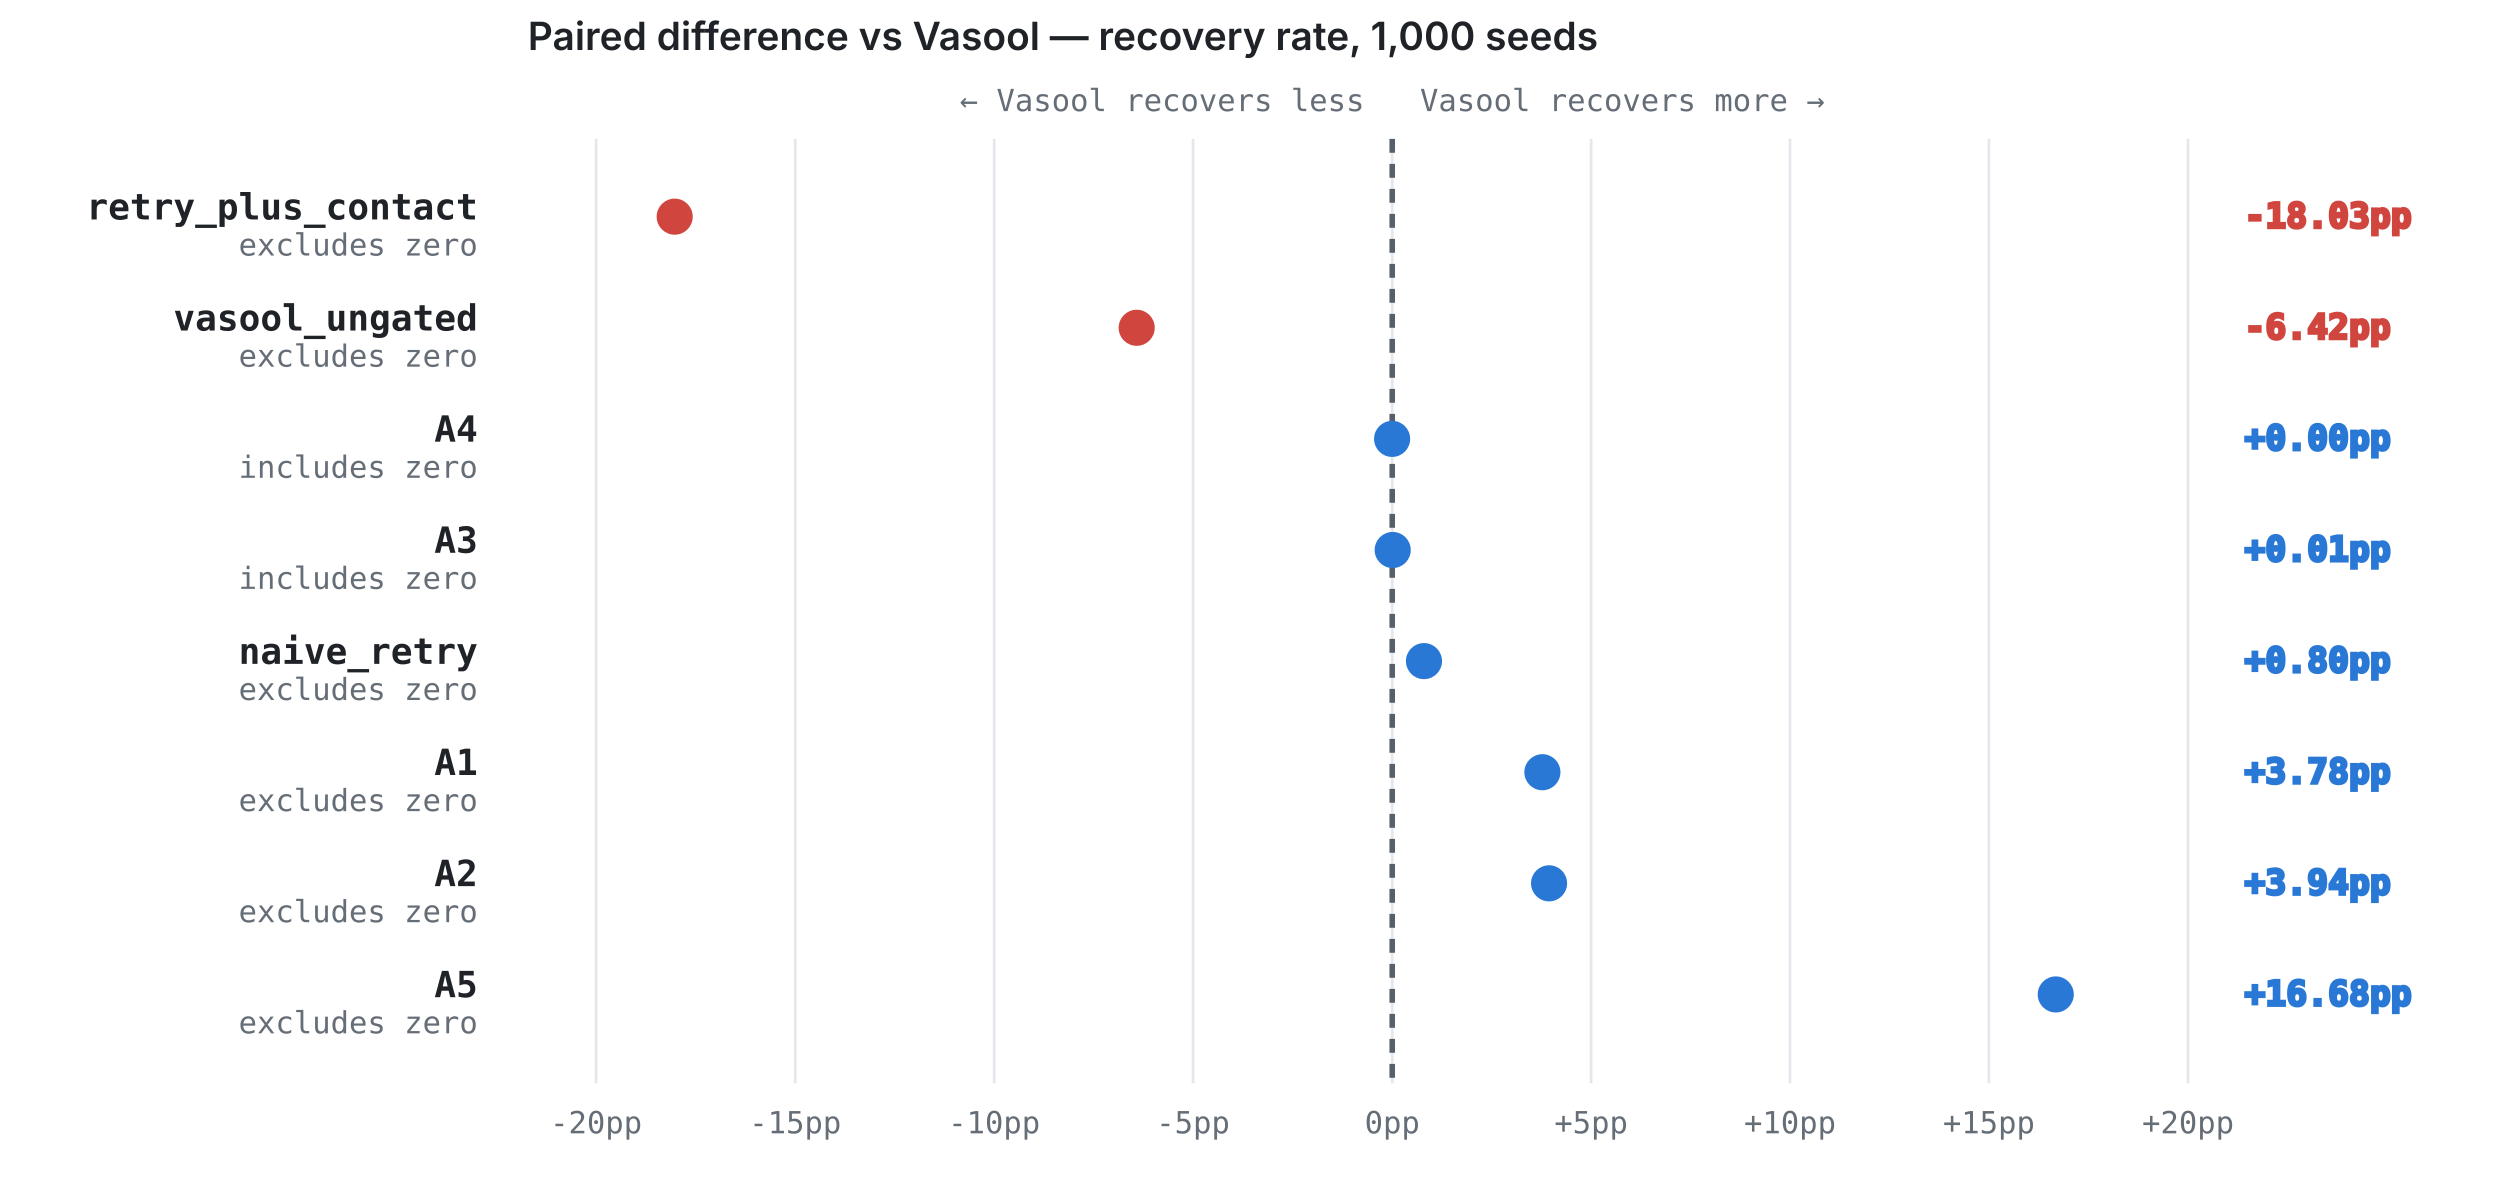
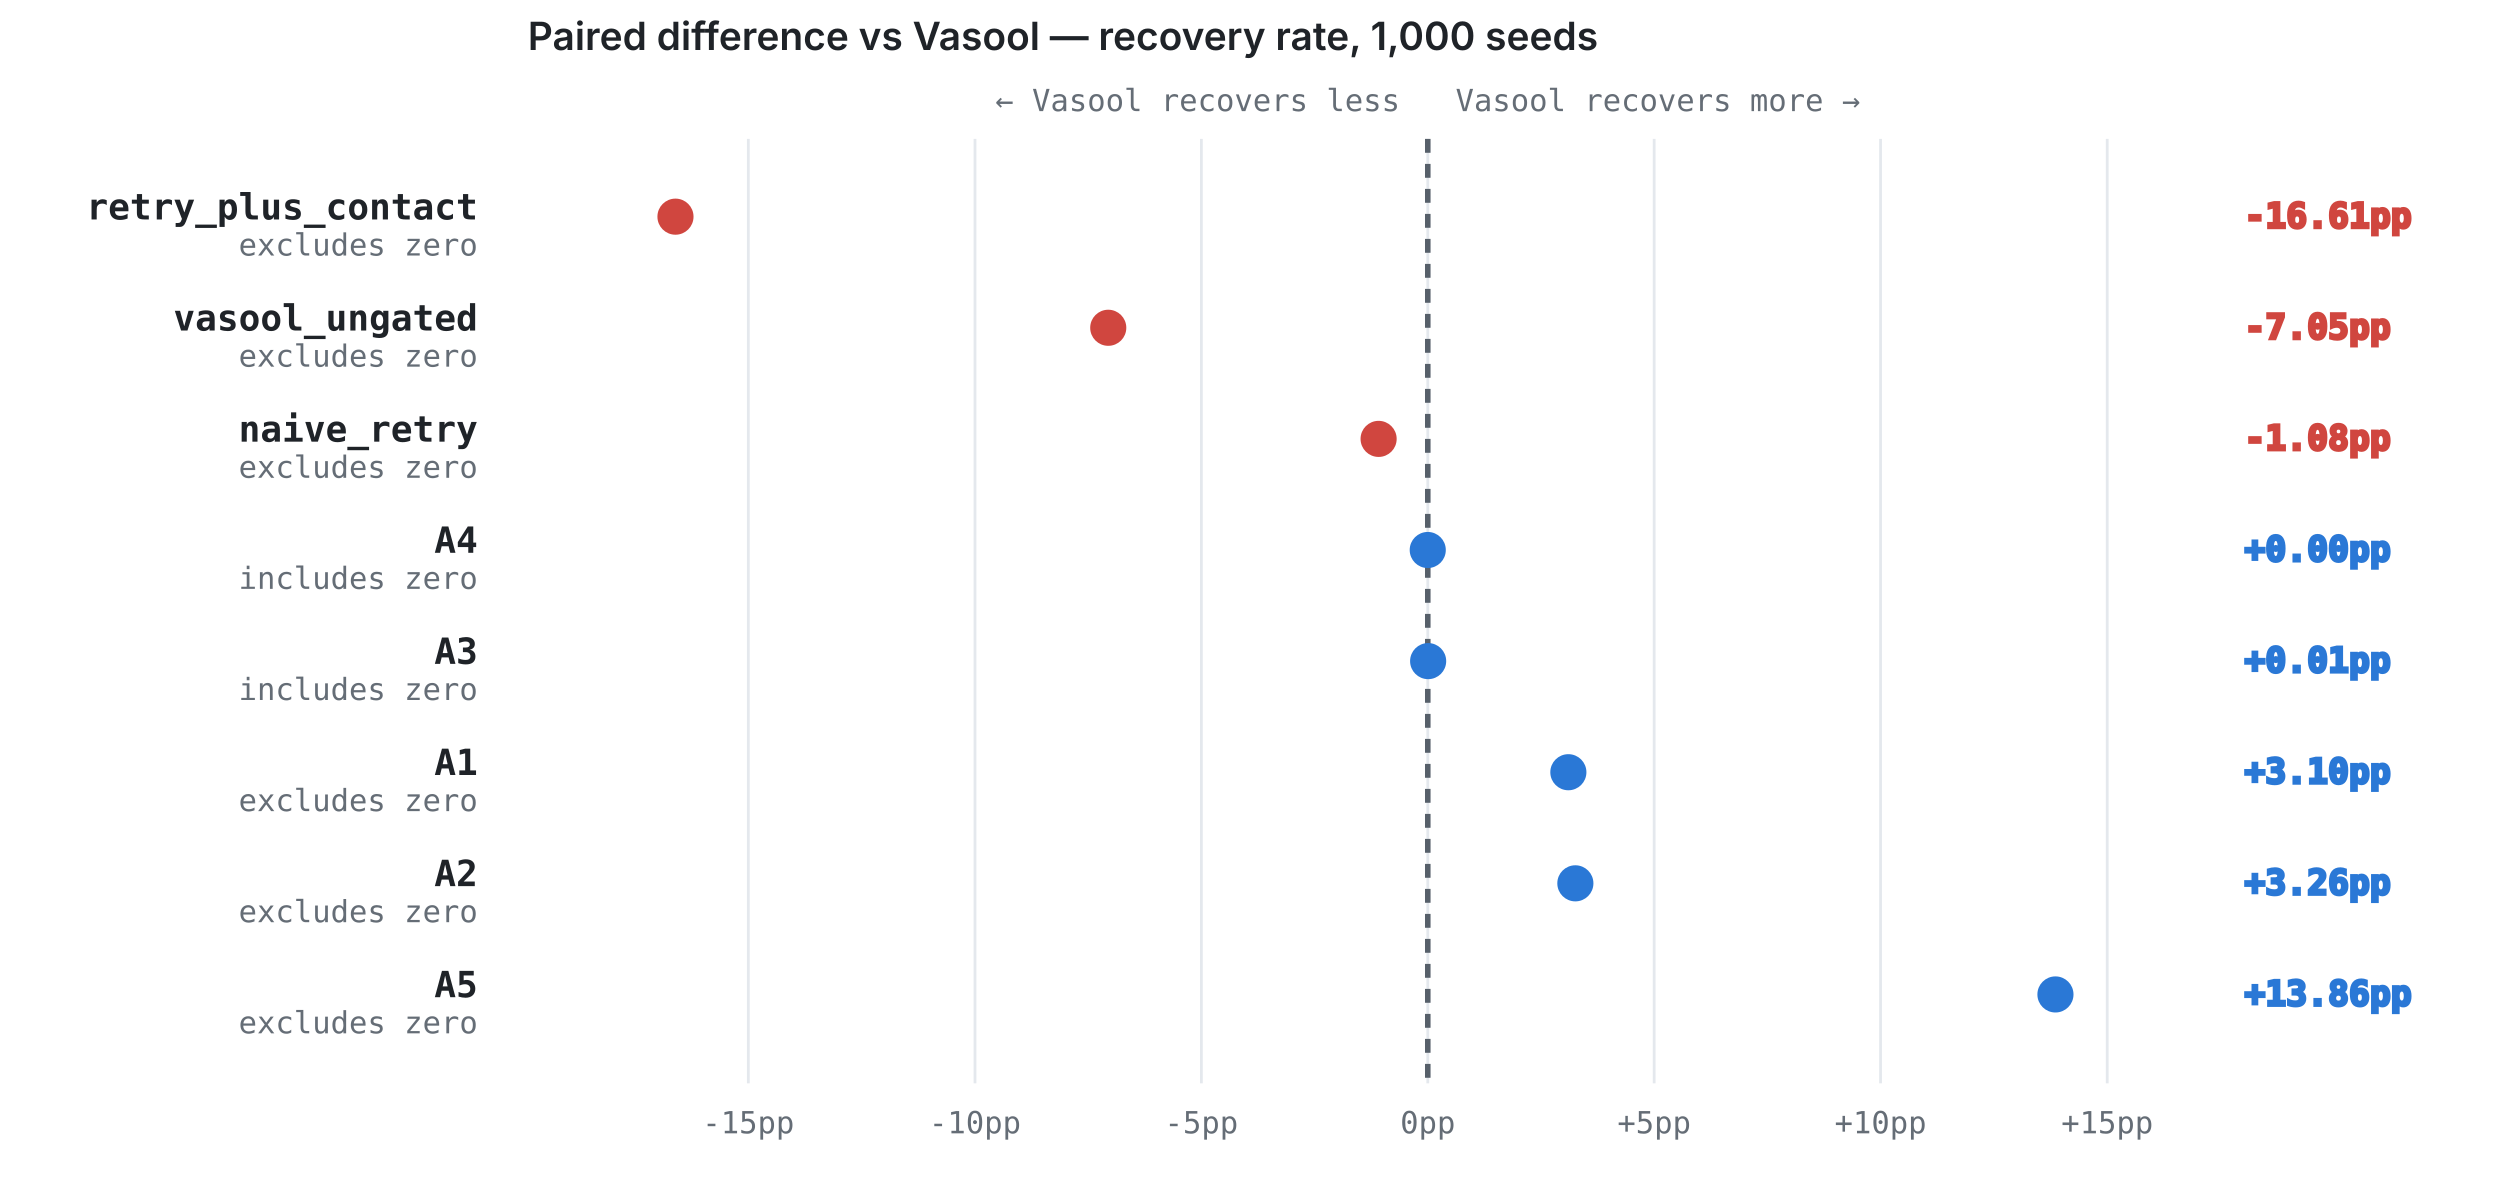
<svg xmlns="http://www.w3.org/2000/svg" viewBox="0 0 900 432" width="900" height="432" role="img" aria-label="Paired difference in recovery rate against Vasool, 95 percent bootstrap intervals">
  <style>
  .lbl{font:600 13px ui-monospace,SFMono-Regular,Menlo,monospace;fill:#1f2328}
  .sub{font:11px ui-monospace,SFMono-Regular,Menlo,monospace;fill:#656d76}
  .tick{font:11px ui-monospace,SFMono-Regular,Menlo,monospace;fill:#656d76}
  .val{font:600 12.5px ui-monospace,SFMono-Regular,Menlo,monospace}
  .ttl{font:600 14px -apple-system,Segoe UI,sans-serif;fill:#1f2328}
  .grid{stroke:#e4e8ed;stroke-width:1}
  .zero{stroke:#57606a;stroke-width:2;stroke-dasharray:5 4}
  .ring{stroke:#ffffff}
</style>
  <rect width="900" height="432" fill="#ffffff" />
  <text x="190" y="18" class="ttl">Paired difference vs Vasool — recovery rate, 1,000 seeds</text>
-   <line x1="214.6" y1="50" x2="214.6" y2="390" class="grid" />
-   <text x="214.6" y="408" text-anchor="middle" class="tick">-20pp</text>
-   <line x1="286.3" y1="50" x2="286.3" y2="390" class="grid" />
-   <text x="286.3" y="408" text-anchor="middle" class="tick">-15pp</text>
-   <line x1="357.9" y1="50" x2="357.9" y2="390" class="grid" />
-   <text x="357.9" y="408" text-anchor="middle" class="tick">-10pp</text>
-   <line x1="429.5" y1="50" x2="429.5" y2="390" class="grid" />
-   <text x="429.5" y="408" text-anchor="middle" class="tick">-5pp</text>
-   <line x1="501.2" y1="50" x2="501.2" y2="390" class="grid" />
-   <text x="501.2" y="408" text-anchor="middle" class="tick">0pp</text>
-   <line x1="572.8" y1="50" x2="572.8" y2="390" class="grid" />
-   <text x="572.8" y="408" text-anchor="middle" class="tick">+5pp</text>
-   <line x1="644.4" y1="50" x2="644.4" y2="390" class="grid" />
-   <text x="644.4" y="408" text-anchor="middle" class="tick">+10pp</text>
-   <line x1="716.0" y1="50" x2="716.0" y2="390" class="grid" />
-   <text x="716.0" y="408" text-anchor="middle" class="tick">+15pp</text>
-   <line x1="787.7" y1="50" x2="787.7" y2="390" class="grid" />
-   <text x="787.7" y="408" text-anchor="middle" class="tick">+20pp</text>
-   <line x1="501.2" y1="50" x2="501.2" y2="390" class="zero" />
-   <text x="491.2" y="40" text-anchor="end" class="sub">← Vasool recovers less</text>
-   <text x="511.2" y="40" text-anchor="start" class="sub">Vasool recovers more →</text>
+   <line x1="269.4" y1="50" x2="269.4" y2="390" class="grid" />
+   <text x="269.4" y="408" text-anchor="middle" class="tick">-15pp</text>
+   <line x1="351.0" y1="50" x2="351.0" y2="390" class="grid" />
+   <text x="351.0" y="408" text-anchor="middle" class="tick">-10pp</text>
+   <line x1="432.5" y1="50" x2="432.5" y2="390" class="grid" />
+   <text x="432.5" y="408" text-anchor="middle" class="tick">-5pp</text>
+   <line x1="514.0" y1="50" x2="514.0" y2="390" class="grid" />
+   <text x="514.0" y="408" text-anchor="middle" class="tick">0pp</text>
+   <line x1="595.5" y1="50" x2="595.5" y2="390" class="grid" />
+   <text x="595.5" y="408" text-anchor="middle" class="tick">+5pp</text>
+   <line x1="677.0" y1="50" x2="677.0" y2="390" class="grid" />
+   <text x="677.0" y="408" text-anchor="middle" class="tick">+10pp</text>
+   <line x1="758.6" y1="50" x2="758.6" y2="390" class="grid" />
+   <text x="758.6" y="408" text-anchor="middle" class="tick">+15pp</text>
+   <line x1="514.0" y1="50" x2="514.0" y2="390" class="zero" />
+   <text x="504.0" y="40" text-anchor="end" class="sub">← Vasool recovers less</text>
+   <text x="524.0" y="40" text-anchor="start" class="sub">Vasool recovers more →</text>
  <style>.c0{stroke:#d0463f;fill:#d0463f}</style>
  <text x="172" y="79.0" text-anchor="end" class="lbl">retry_plus_contact</text>
  <text x="172" y="92.0" text-anchor="end" class="sub">excludes zero</text>
-   <line x1="240.17" y1="78.0" x2="245.57" y2="78.0" class="c0" stroke-width="2" stroke-linecap="round" />
-   <circle cx="242.89" cy="78.0" r="5.5" class="c0 ring" stroke-width="2" />
-   <text x="808" y="82.0" class="val c0" stroke="none">-18.03pp</text>
+   <line x1="240.17" y1="78.0" x2="246.12" y2="78.0" class="c0" stroke-width="2" stroke-linecap="round" />
+   <circle cx="243.17" cy="78.0" r="5.5" class="c0 ring" stroke-width="2" />
+   <text x="808" y="82.0" class="val c0" stroke="none">-16.61pp</text>
  <style>.c1{stroke:#d0463f;fill:#d0463f}</style>
  <text x="172" y="119.0" text-anchor="end" class="lbl">vasool_ungated</text>
  <text x="172" y="132.0" text-anchor="end" class="sub">excludes zero</text>
-   <line x1="407.85" y1="118.0" x2="410.54" y2="118.0" class="c1" stroke-width="2" stroke-linecap="round" />
-   <circle cx="409.21" cy="118.0" r="5.5" class="c1 ring" stroke-width="2" />
-   <text x="808" y="122.0" class="val c1" stroke="none">-6.42pp</text>
-   <style>.c2{stroke:#2a78d6;fill:#2a78d6}</style>
-   <text x="172" y="159.0" text-anchor="end" class="lbl">A4</text>
-   <text x="172" y="172.0" text-anchor="end" class="sub">includes zero</text>
-   <line x1="501.16" y1="158.0" x2="501.16" y2="158.0" class="c2" stroke-width="2" stroke-linecap="round" />
-   <circle cx="501.16" cy="158.0" r="5.5" class="c2 ring" stroke-width="2" />
-   <text x="808" y="162.0" class="val c2" stroke="none">+0.00pp</text>
+   <line x1="397.33" y1="118.0" x2="400.57" y2="118.0" class="c1" stroke-width="2" stroke-linecap="round" />
+   <circle cx="398.97" cy="118.0" r="5.5" class="c1 ring" stroke-width="2" />
+   <text x="808" y="122.0" class="val c1" stroke="none">-7.05pp</text>
+   <style>.c2{stroke:#d0463f;fill:#d0463f}</style>
+   <text x="172" y="159.0" text-anchor="end" class="lbl">naive_retry</text>
+   <text x="172" y="172.0" text-anchor="end" class="sub">excludes zero</text>
+   <line x1="493.45" y1="158.0" x2="499.11" y2="158.0" class="c2" stroke-width="2" stroke-linecap="round" />
+   <circle cx="496.30" cy="158.0" r="5.5" class="c2 ring" stroke-width="2" />
+   <text x="808" y="162.0" class="val c2" stroke="none">-1.08pp</text>
  <style>.c3{stroke:#2a78d6;fill:#2a78d6}</style>
-   <text x="172" y="199.0" text-anchor="end" class="lbl">A3</text>
+   <text x="172" y="199.0" text-anchor="end" class="lbl">A4</text>
  <text x="172" y="212.0" text-anchor="end" class="sub">includes zero</text>
-   <line x1="500.62" y1="198.0" x2="502.12" y2="198.0" class="c3" stroke-width="2" stroke-linecap="round" />
-   <circle cx="501.37" cy="198.0" r="5.5" class="c3 ring" stroke-width="2" />
-   <text x="808" y="202.0" class="val c3" stroke="none">+0.01pp</text>
+   <line x1="513.99" y1="198.0" x2="513.99" y2="198.0" class="c3" stroke-width="2" stroke-linecap="round" />
+   <circle cx="513.99" cy="198.0" r="5.5" class="c3 ring" stroke-width="2" />
+   <text x="808" y="202.0" class="val c3" stroke="none">+0.00pp</text>
  <style>.c4{stroke:#2a78d6;fill:#2a78d6}</style>
-   <text x="172" y="239.0" text-anchor="end" class="lbl">naive_retry</text>
-   <text x="172" y="252.0" text-anchor="end" class="sub">excludes zero</text>
-   <line x1="510.02" y1="238.0" x2="515.11" y2="238.0" class="c4" stroke-width="2" stroke-linecap="round" />
-   <circle cx="512.63" cy="238.0" r="5.5" class="c4 ring" stroke-width="2" />
-   <text x="808" y="242.0" class="val c4" stroke="none">+0.80pp</text>
+   <text x="172" y="239.0" text-anchor="end" class="lbl">A3</text>
+   <text x="172" y="252.0" text-anchor="end" class="sub">includes zero</text>
+   <line x1="513.34" y1="238.0" x2="514.90" y2="238.0" class="c4" stroke-width="2" stroke-linecap="round" />
+   <circle cx="514.13" cy="238.0" r="5.5" class="c4 ring" stroke-width="2" />
+   <text x="808" y="242.0" class="val c4" stroke="none">+0.01pp</text>
  <style>.c5{stroke:#2a78d6;fill:#2a78d6}</style>
  <text x="172" y="279.0" text-anchor="end" class="lbl">A1</text>
  <text x="172" y="292.0" text-anchor="end" class="sub">excludes zero</text>
-   <line x1="553.27" y1="278.0" x2="557.23" y2="278.0" class="c5" stroke-width="2" stroke-linecap="round" />
-   <circle cx="555.26" cy="278.0" r="5.5" class="c5 ring" stroke-width="2" />
-   <text x="808" y="282.0" class="val c5" stroke="none">+3.78pp</text>
+   <line x1="562.52" y1="278.0" x2="566.65" y2="278.0" class="c5" stroke-width="2" stroke-linecap="round" />
+   <circle cx="564.61" cy="278.0" r="5.5" class="c5 ring" stroke-width="2" />
+   <text x="808" y="282.0" class="val c5" stroke="none">+3.10pp</text>
  <style>.c6{stroke:#2a78d6;fill:#2a78d6}</style>
  <text x="172" y="319.0" text-anchor="end" class="lbl">A2</text>
  <text x="172" y="332.0" text-anchor="end" class="sub">excludes zero</text>
-   <line x1="556.71" y1="318.0" x2="558.59" y2="318.0" class="c6" stroke-width="2" stroke-linecap="round" />
-   <circle cx="557.66" cy="318.0" r="5.5" class="c6 ring" stroke-width="2" />
-   <text x="808" y="322.0" class="val c6" stroke="none">+3.94pp</text>
+   <line x1="566.15" y1="318.0" x2="568.12" y2="318.0" class="c6" stroke-width="2" stroke-linecap="round" />
+   <circle cx="567.13" cy="318.0" r="5.5" class="c6 ring" stroke-width="2" />
+   <text x="808" y="322.0" class="val c6" stroke="none">+3.26pp</text>
  <style>.c7{stroke:#2a78d6;fill:#2a78d6}</style>
  <text x="172" y="359.0" text-anchor="end" class="lbl">A5</text>
  <text x="172" y="372.0" text-anchor="end" class="sub">excludes zero</text>
-   <line x1="738.29" y1="358.0" x2="741.83" y2="358.0" class="c7" stroke-width="2" stroke-linecap="round" />
-   <circle cx="740.07" cy="358.0" r="5.5" class="c7 ring" stroke-width="2" />
-   <text x="808" y="362.0" class="val c7" stroke="none">+16.68pp</text>
+   <line x1="738.08" y1="358.0" x2="741.83" y2="358.0" class="c7" stroke-width="2" stroke-linecap="round" />
+   <circle cx="739.96" cy="358.0" r="5.5" class="c7 ring" stroke-width="2" />
+   <text x="808" y="362.0" class="val c7" stroke="none">+13.86pp</text>
</svg>
